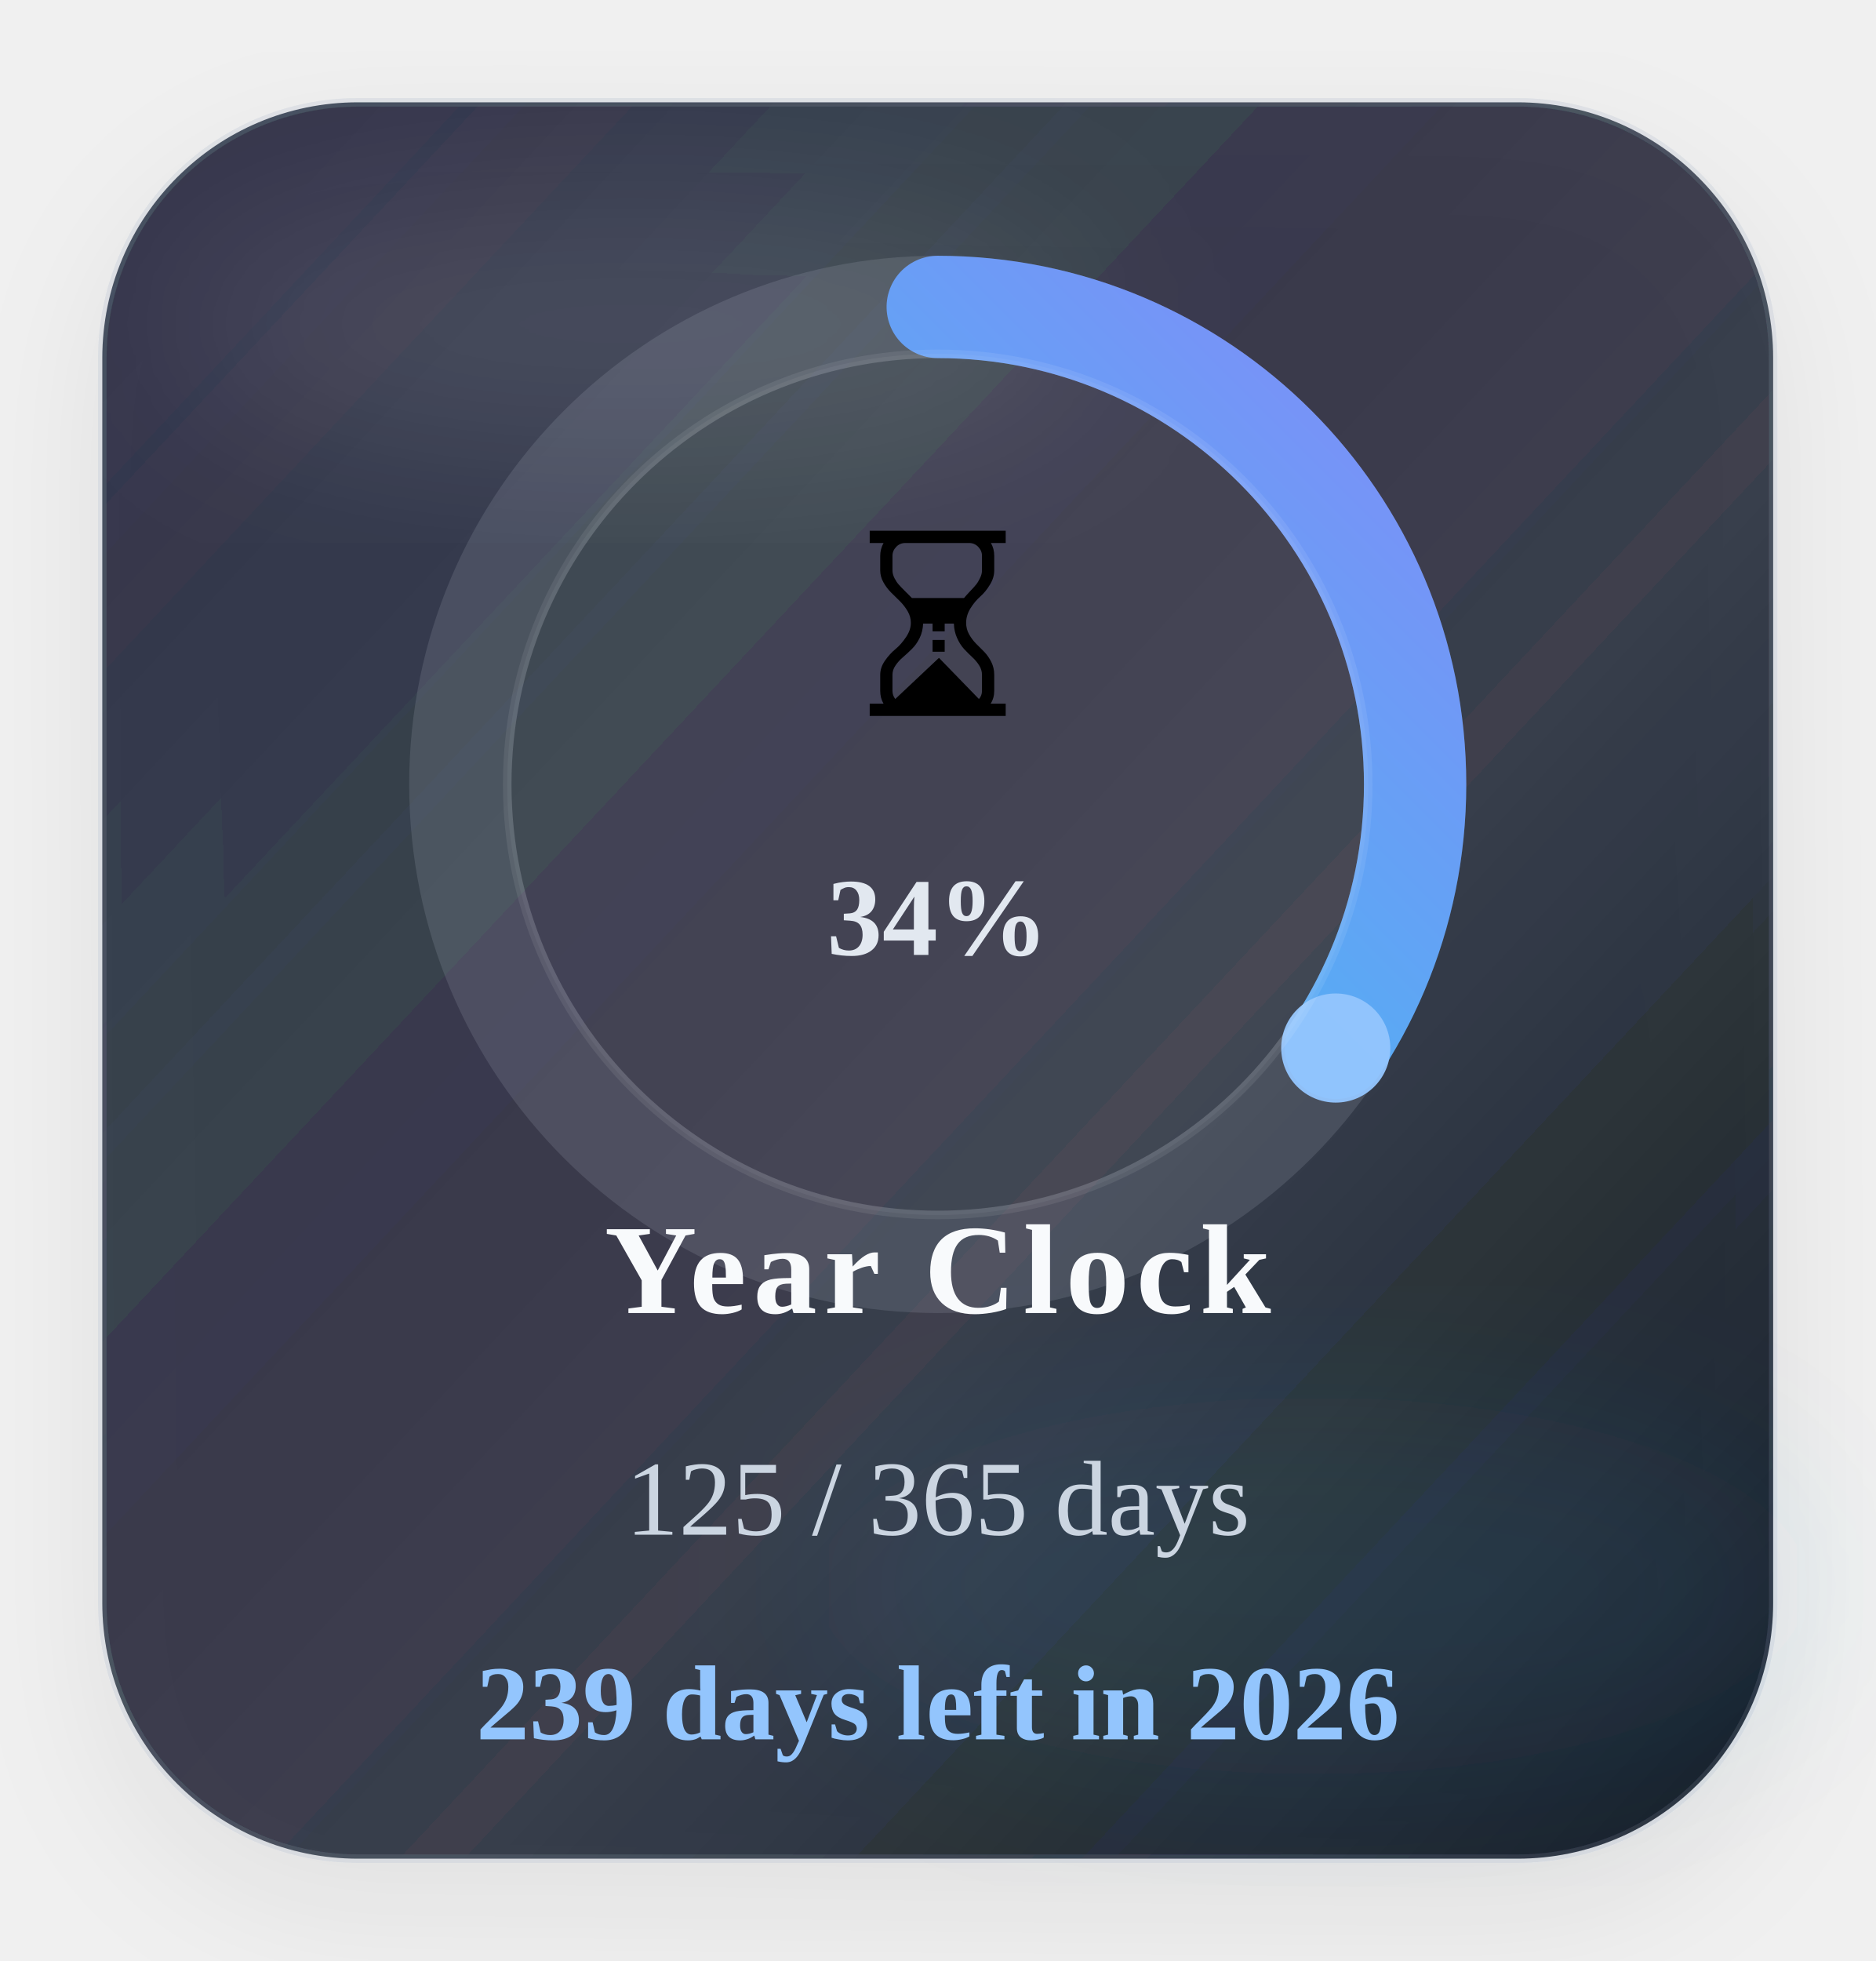
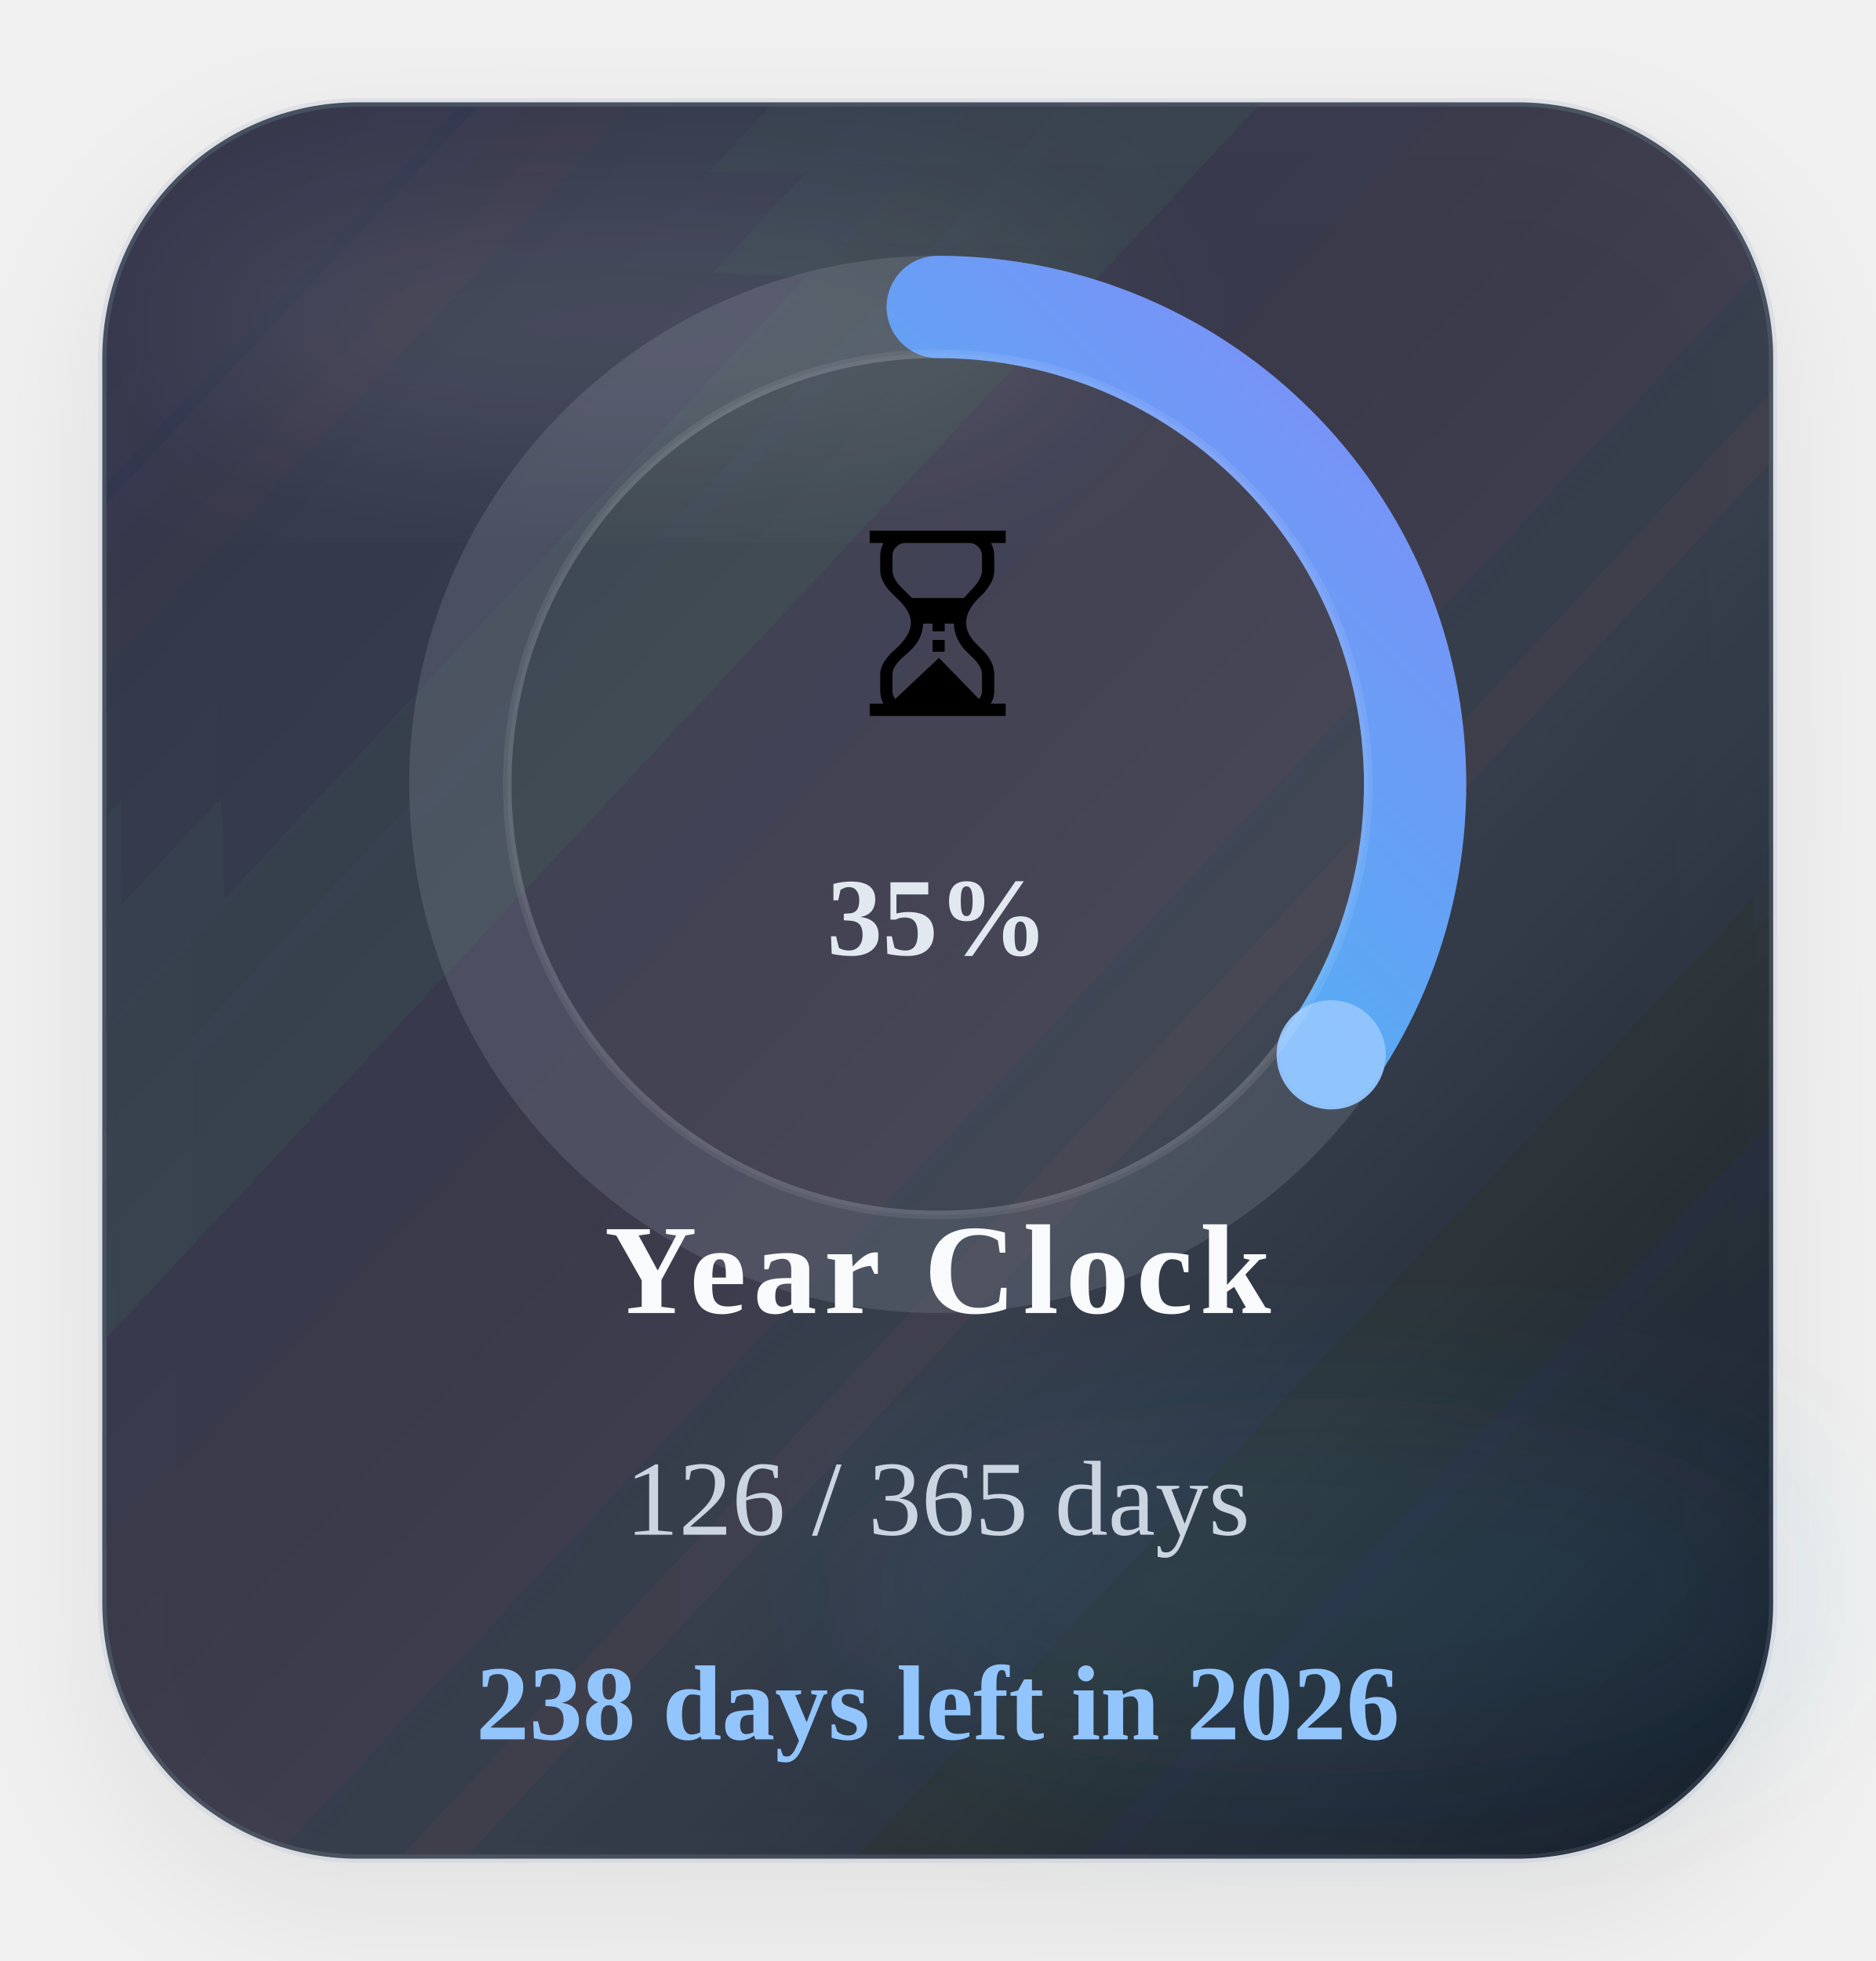
<svg xmlns="http://www.w3.org/2000/svg" width="220" height="230" viewBox="0 0 220 230" role="img" aria-label="Time progress for 2026">
  <defs>
    <linearGradient id="timeGradient" x1="0%" y1="0%" x2="100%" y2="100%">
      <stop offset="0%" stop-color="#22d3ee" />
      <stop offset="100%" stop-color="#818cf8" />
    </linearGradient>
    <linearGradient id="timeCard" x1="0%" y1="0%" x2="100%" y2="100%">
      <stop offset="0%" stop-color="#1c2537" stop-opacity="0.88" />
      <stop offset="60%" stop-color="#111827" stop-opacity="0.8" />
      <stop offset="100%" stop-color="#0b1220" stop-opacity="0.96" />
    </linearGradient>
    <filter id="timeShadow" x="-25%" y="-25%" width="150%" height="150%">
      <feDropShadow dx="0" dy="6" stdDeviation="8" flood-color="#020617" flood-opacity="0.08" />
    </filter>
    <filter id="timeBlur" x="-30%" y="-30%" width="160%" height="160%">
      <feGaussianBlur stdDeviation="10" />
    </filter>
  </defs>
  <rect x="12" y="12" width="196" height="206" rx="30" fill="url(#timeCard)" stroke="#94a3b8" stroke-opacity="0.18" filter="url(#timeShadow)" />
  <ellipse cx="74" cy="38" rx="54" ry="16" fill="#ffffff" fill-opacity="0.09" filter="url(#timeBlur)" />
  <ellipse cx="154" cy="186" rx="58" ry="22" fill="#38bdf8" fill-opacity="0.08" filter="url(#timeBlur)" />
  <circle class="ring-track" cx="110" cy="92" r="56" fill="none" stroke="#cbd5e1" stroke-opacity="0.14" stroke-width="12" />
-   <circle class="progress-ring" cx="110" cy="92" r="56" fill="none" stroke="url(#timeGradient)" stroke-width="12" stroke-linecap="round" stroke-dasharray="351.86" stroke-dashoffset="231.14" data-target-offset="231.14" data-ring-length="351.86" transform="rotate(-90 110 92)" />
-   <circle class="progress-endcap" cx="156.69" cy="122.92" r="6.4" fill="#93c5fd" fill-opacity="0.96" data-center-x="110" data-center-y="92" data-radius="56" data-target-angle="33.5144" />
+   <circle class="progress-ring" cx="110" cy="92" r="56" fill="none" stroke="url(#timeGradient)" stroke-width="12" stroke-linecap="round" stroke-dasharray="351.86" stroke-dashoffset="230.17" data-target-offset="230.17" data-ring-length="351.86" transform="rotate(-90 110 92)" />
+   <circle class="progress-endcap" cx="156.15" cy="123.72" r="6.4" fill="#93c5fd" fill-opacity="0.96" data-center-x="110" data-center-y="92" data-radius="56" data-target-angle="34.5007" />
  <circle class="ring-core" cx="110" cy="92" r="50.5" fill="#ffffff" fill-opacity="0.05" stroke="#ffffff" stroke-opacity="0.08" />
  <text class="progress-emoji" x="110" y="84" text-anchor="middle" font-size="30">⏳</text>
-   <text class="progress-percent" x="110" y="112" text-anchor="middle" font-size="13" font-weight="700" fill="#e2e8f0">34%</text>
+   <text class="progress-percent" x="110" y="112" text-anchor="middle" font-size="13" font-weight="700" fill="#e2e8f0">35%</text>
  <text class="progress-label" x="110" y="154" text-anchor="middle" font-size="15" font-weight="700" letter-spacing="0.8" fill="#f8fafc">Year Clock</text>
-   <text class="progress-value" x="110" y="180" text-anchor="middle" font-size="12.5" fill="#cbd5e1">125 / 365 days</text>
-   <text class="progress-status" data-status-state="remaining" x="110" y="204" text-anchor="middle" font-size="12.5" font-weight="700" fill="#93c5fd">239 days left in 2026</text>
+   <text class="progress-value" x="110" y="180" text-anchor="middle" font-size="12.5" fill="#cbd5e1">126 / 365 days</text>
+   <text class="progress-status" data-status-state="remaining" x="110" y="204" text-anchor="middle" font-size="12.5" font-weight="700" fill="#93c5fd">238 days left in 2026</text>
</svg>
